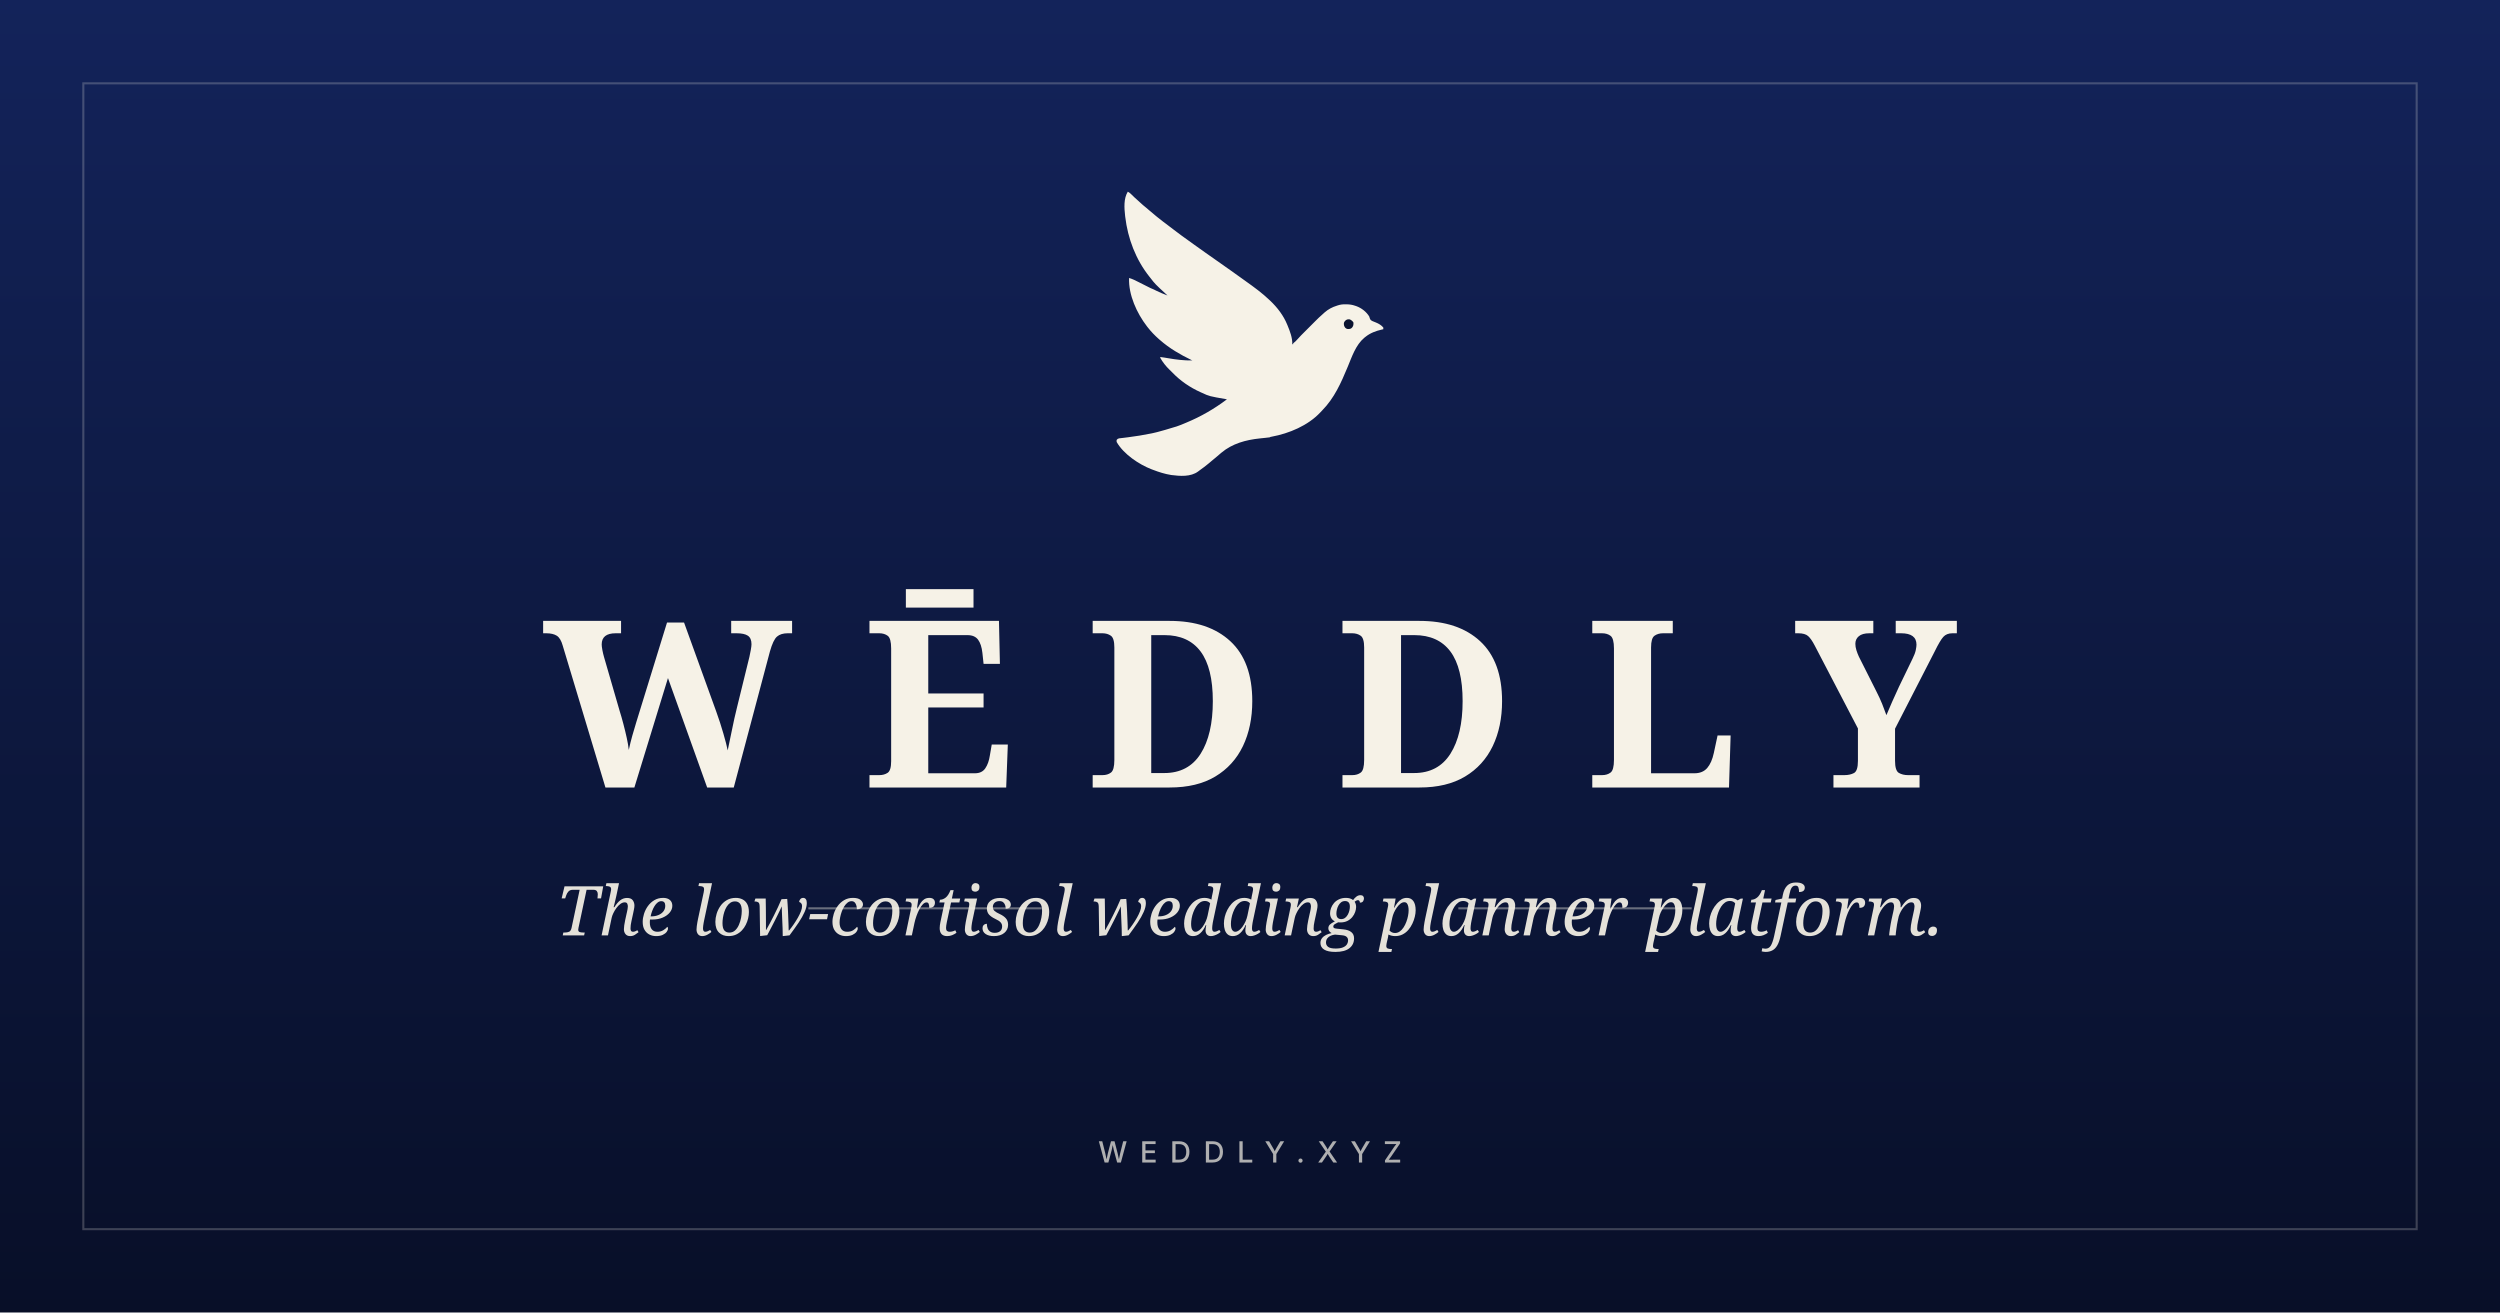
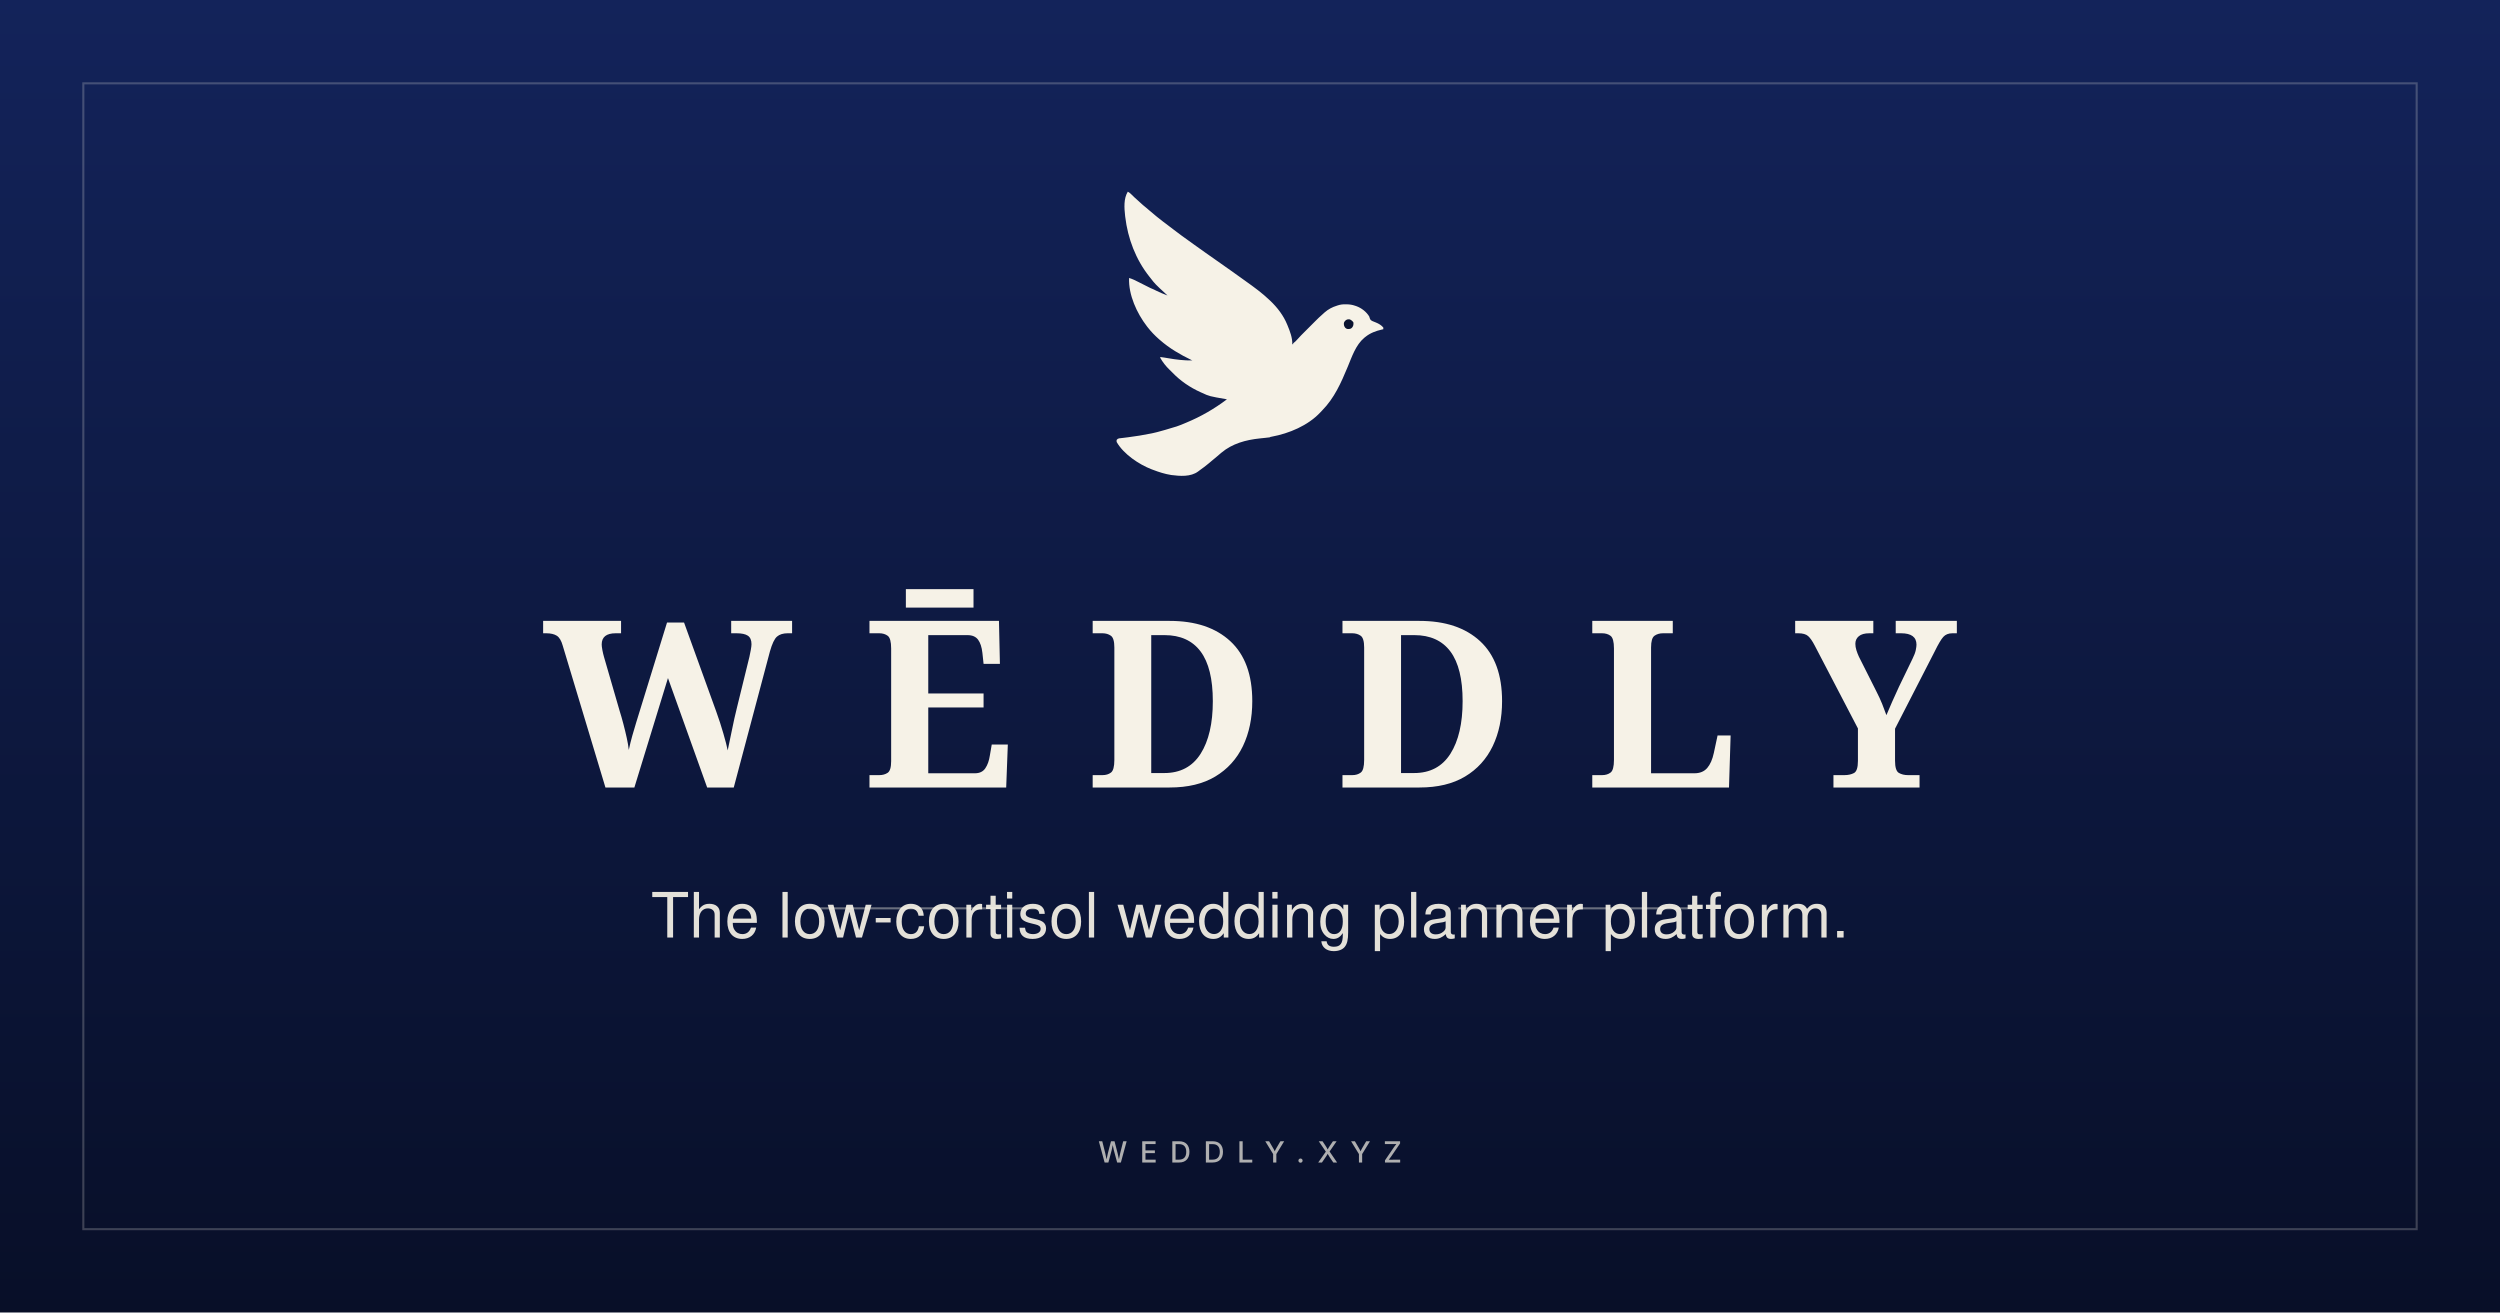
<svg xmlns="http://www.w3.org/2000/svg" width="1200" height="630" viewBox="0 0 1200 630">
  <linearGradient id="bg" x1="0" y1="0" x2="0" y2="1">
    <stop offset="0" stop-color="#13235a" />
    <stop offset="1" stop-color="#080f28" />
  </linearGradient>
  <rect width="1200" height="630" fill="url(#bg)" />
  <rect x="40" y="40" width="1120" height="550" fill="none" stroke="#f6f2e7" stroke-width="1" stroke-opacity="0.22" />
  <svg x="536" y="92" width="128" height="137" viewBox="337 282 624 668" preserveAspectRatio="xMidYMid meet">
    <path d="M0 0 C3.899 2.133 6.739 4.552 9.812 7.75 C13.34 11.35 16.917 14.755 20.746 18.027 C23.104 20.091 25.394 22.217 27.683 24.357 C32.854 29.188 38.095 33.786 43.676 38.145 C46.005 40.004 48.224 41.943 50.438 43.938 C55.482 48.472 60.721 52.742 66 57 C67.111 57.904 68.221 58.807 69.332 59.711 C78.152 66.856 87.186 73.689 96.285 80.473 C100.074 83.299 103.828 86.165 107.562 89.062 C119.307 98.135 131.324 106.855 143.422 115.449 C147.57 118.399 151.69 121.389 155.812 124.375 C163.8 130.154 171.84 135.854 179.904 141.525 C181.985 142.989 184.063 144.457 186.141 145.926 C193.747 151.303 201.366 156.662 209 162 C217.326 167.822 225.632 173.671 233.928 179.537 C236.018 181.013 238.11 182.485 240.203 183.957 C248.336 189.679 256.428 195.454 264.482 201.287 C268.401 204.125 272.326 206.951 276.27 209.753 C295.652 223.526 314.799 237.528 332 254 C332.527 254.5 333.054 254.999 333.597 255.514 C349.975 271.12 364.42 289.909 373 311 C373.296 311.705 373.593 312.41 373.898 313.137 C379.542 326.793 385.434 341.993 385 357 C385.66 357 386.32 357 387 357 C387 356.34 387 355.68 387 355 C388.769 353.3 390.664 351.792 392.566 350.242 C394.564 348.402 396.235 346.598 397.984 344.536 C402.643 339.18 407.661 334.195 412.684 329.184 C413.708 328.158 414.733 327.133 415.757 326.107 C417.893 323.97 420.03 321.834 422.169 319.7 C424.89 316.985 427.606 314.266 430.322 311.545 C432.433 309.43 434.547 307.317 436.661 305.205 C437.663 304.204 438.664 303.202 439.664 302.2 C444.728 297.126 449.814 292.144 455.27 287.491 C457.122 285.895 458.904 284.235 460.688 282.562 C469.011 275.316 478.474 270.19 489 267 C489.723 266.75 490.447 266.5 491.192 266.242 C497.368 264.199 502.888 263.521 509.375 263.625 C510.294 263.634 511.213 263.644 512.16 263.654 C519.124 263.808 525.413 264.638 532 267 C532.967 267.317 533.934 267.634 534.93 267.961 C547.115 272.424 558.093 280.941 565 292 C565.527 293.554 566.029 295.116 566.5 296.688 C567.893 300.259 568.985 300.992 572.445 302.871 C575.243 304.092 578.082 305.196 580.926 306.305 C587.131 308.762 593.772 312.719 598 318 C598 319.32 598 320.64 598 322 C597.031 322.208 596.061 322.415 595.062 322.629 C580.807 325.84 567.468 330.7 556 340 C554.757 340.982 554.757 340.982 553.488 341.984 C533.433 358.815 524.509 386.357 514.737 409.833 C499.124 447.324 483.576 482.963 454.7 512.26 C453.196 513.8 451.729 515.363 450.273 516.949 C421.483 547.478 377.495 565.952 336.844 573.422 C334.067 573.858 334.067 573.858 332 575 C329.046 575.379 326.099 575.712 323.137 576.016 C321.279 576.217 319.422 576.419 317.564 576.621 C314.659 576.934 311.753 577.243 308.846 577.542 C276.434 580.889 244.407 589.569 219 611 C218.448 611.466 217.896 611.931 217.327 612.411 C214.327 614.949 211.346 617.509 208.379 620.086 C204.55 623.404 200.631 626.607 196.695 629.797 C193.85 632.122 191.052 634.499 188.25 636.875 C181.924 642.156 175.344 647.038 168.635 651.819 C167.273 652.803 165.937 653.823 164.609 654.852 C147.217 667.796 122.141 665.839 101.668 663.148 C86.861 660.822 72.941 656.407 59 651 C57.881 650.591 56.762 650.183 55.609 649.762 C26.187 638.461 -9.994 614.124 -26 586 C-26.418 583.344 -26.418 583.344 -26 581 C-24.291 578.682 -23.238 578.058 -20.413 577.372 C-19.376 577.252 -18.338 577.131 -17.27 577.008 C-16.091 576.863 -14.912 576.718 -13.697 576.569 C-11.774 576.349 -11.774 576.349 -9.812 576.125 C-7.069 575.788 -4.328 575.441 -1.586 575.094 C-0.878 575.005 -0.17 574.917 0.559 574.826 C18.688 572.547 36.726 569.606 54.625 565.938 C55.767 565.704 56.909 565.471 58.086 565.231 C65.111 563.746 71.994 561.937 78.883 559.912 C81.704 559.087 84.532 558.311 87.375 557.562 C93.373 555.941 99.285 554.063 105.207 552.188 C108.212 551.247 111.221 550.358 114.25 549.5 C117.778 548.447 121.132 547.16 124.523 545.727 C128.705 543.966 132.89 542.218 137.086 540.492 C171.429 526.257 202.302 508.315 232 486 C231.282 485.875 230.563 485.749 229.823 485.62 C190.589 478.721 190.589 478.721 174 471 C172.845 470.487 171.69 469.974 170.5 469.445 C145.475 458.224 123 442.838 104 423 C103.154 422.154 102.309 421.309 101.438 420.438 C100.231 419.231 100.231 419.231 99 418 C98.254 417.306 98.254 417.306 97.492 416.598 C89.311 408.816 81.552 398.862 76 389 C76 388.34 76 387.68 76 387 C82.147 387.686 88.211 388.704 94.304 389.765 C113.217 393.041 131.772 395.397 151 395 C150.262 394.644 149.524 394.288 148.763 393.921 C122.163 381.028 97.273 366.584 75 347 C73.654 345.822 73.654 345.822 72.281 344.621 C63.002 336.387 54.653 327.775 47 318 C46.246 317.04 45.492 316.079 44.715 315.09 C21.099 284.344 1.396 241.466 3 202 C10.915 204.261 17.979 207.876 25.271 211.609 C30.43 214.238 35.608 216.829 40.785 219.422 C42.663 220.363 44.539 221.307 46.415 222.251 C47.581 222.836 48.748 223.421 49.949 224.023 C50.994 224.549 52.039 225.074 53.116 225.615 C55.712 226.862 58.32 227.95 61 229 C62.967 229.962 64.925 230.942 66.875 231.938 C75.374 236.213 84.115 239.62 93 243 C92.103 242.175 91.206 241.35 90.281 240.5 C63.763 216.004 63.763 216.004 53 202 C51.824 200.532 51.824 200.532 50.625 199.035 C18.602 158.808 0.046 109.8 -6 59 C-6.103 58.156 -6.206 57.313 -6.312 56.444 C-8.356 38.235 -9.918 16.127 0 0 Z " fill="#f6f2e7" transform="translate(363,282)" />
    <path d="M0 0 C3.704 2.027 5.654 3.48 8 7 C8.463 11.999 8.104 15.009 5 19 C2.456 21.837 0.244 22.274 -3.438 22.5 C-7.184 22.389 -7.893 22.084 -11 19.625 C-13.803 15.946 -14.34 13.717 -14.289 9.035 C-13.836 5.846 -12.261 4.196 -10 2 C-6.245 -0.503 -4.453 -0.453 0 0 Z " fill="#0a1330" transform="translate(883,581)" />
  </svg>
  <text x="600" y="378" font-family="'Cormorant Garamond', Georgia, serif" font-size="112" font-weight="600" letter-spacing="34" fill="#f6f2e7" text-anchor="middle">WĒDDLY</text>
  <line x1="388" y1="436" x2="500" y2="436" stroke="#f6f2e7" stroke-width="1" stroke-opacity="0.4" />
  <line x1="700" y1="436" x2="812" y2="436" stroke="#f6f2e7" stroke-width="1" stroke-opacity="0.4" />
-   <text x="600" y="449" font-family="'Cormorant Garamond', Georgia, serif" font-size="33" font-style="italic" fill="#f6f2e7" fill-opacity="0.92" text-anchor="middle">The low-cortisol wedding planner platform.</text>
+   <text x="600" y="450" font-family="'General Sans', 'Helvetica Neue', Helvetica, Arial, sans-serif" font-size="30" font-weight="500" letter-spacing="0.3" fill="#f6f2e7" fill-opacity="0.92" text-anchor="middle">The low-cortisol wedding planner platform.</text>
  <text x="600" y="558" font-family="'Inter', system-ui, sans-serif" font-size="14" font-weight="500" letter-spacing="6" fill="#f6f2e7" fill-opacity="0.7" text-anchor="middle">WEDDLY.XYZ</text>
</svg>
